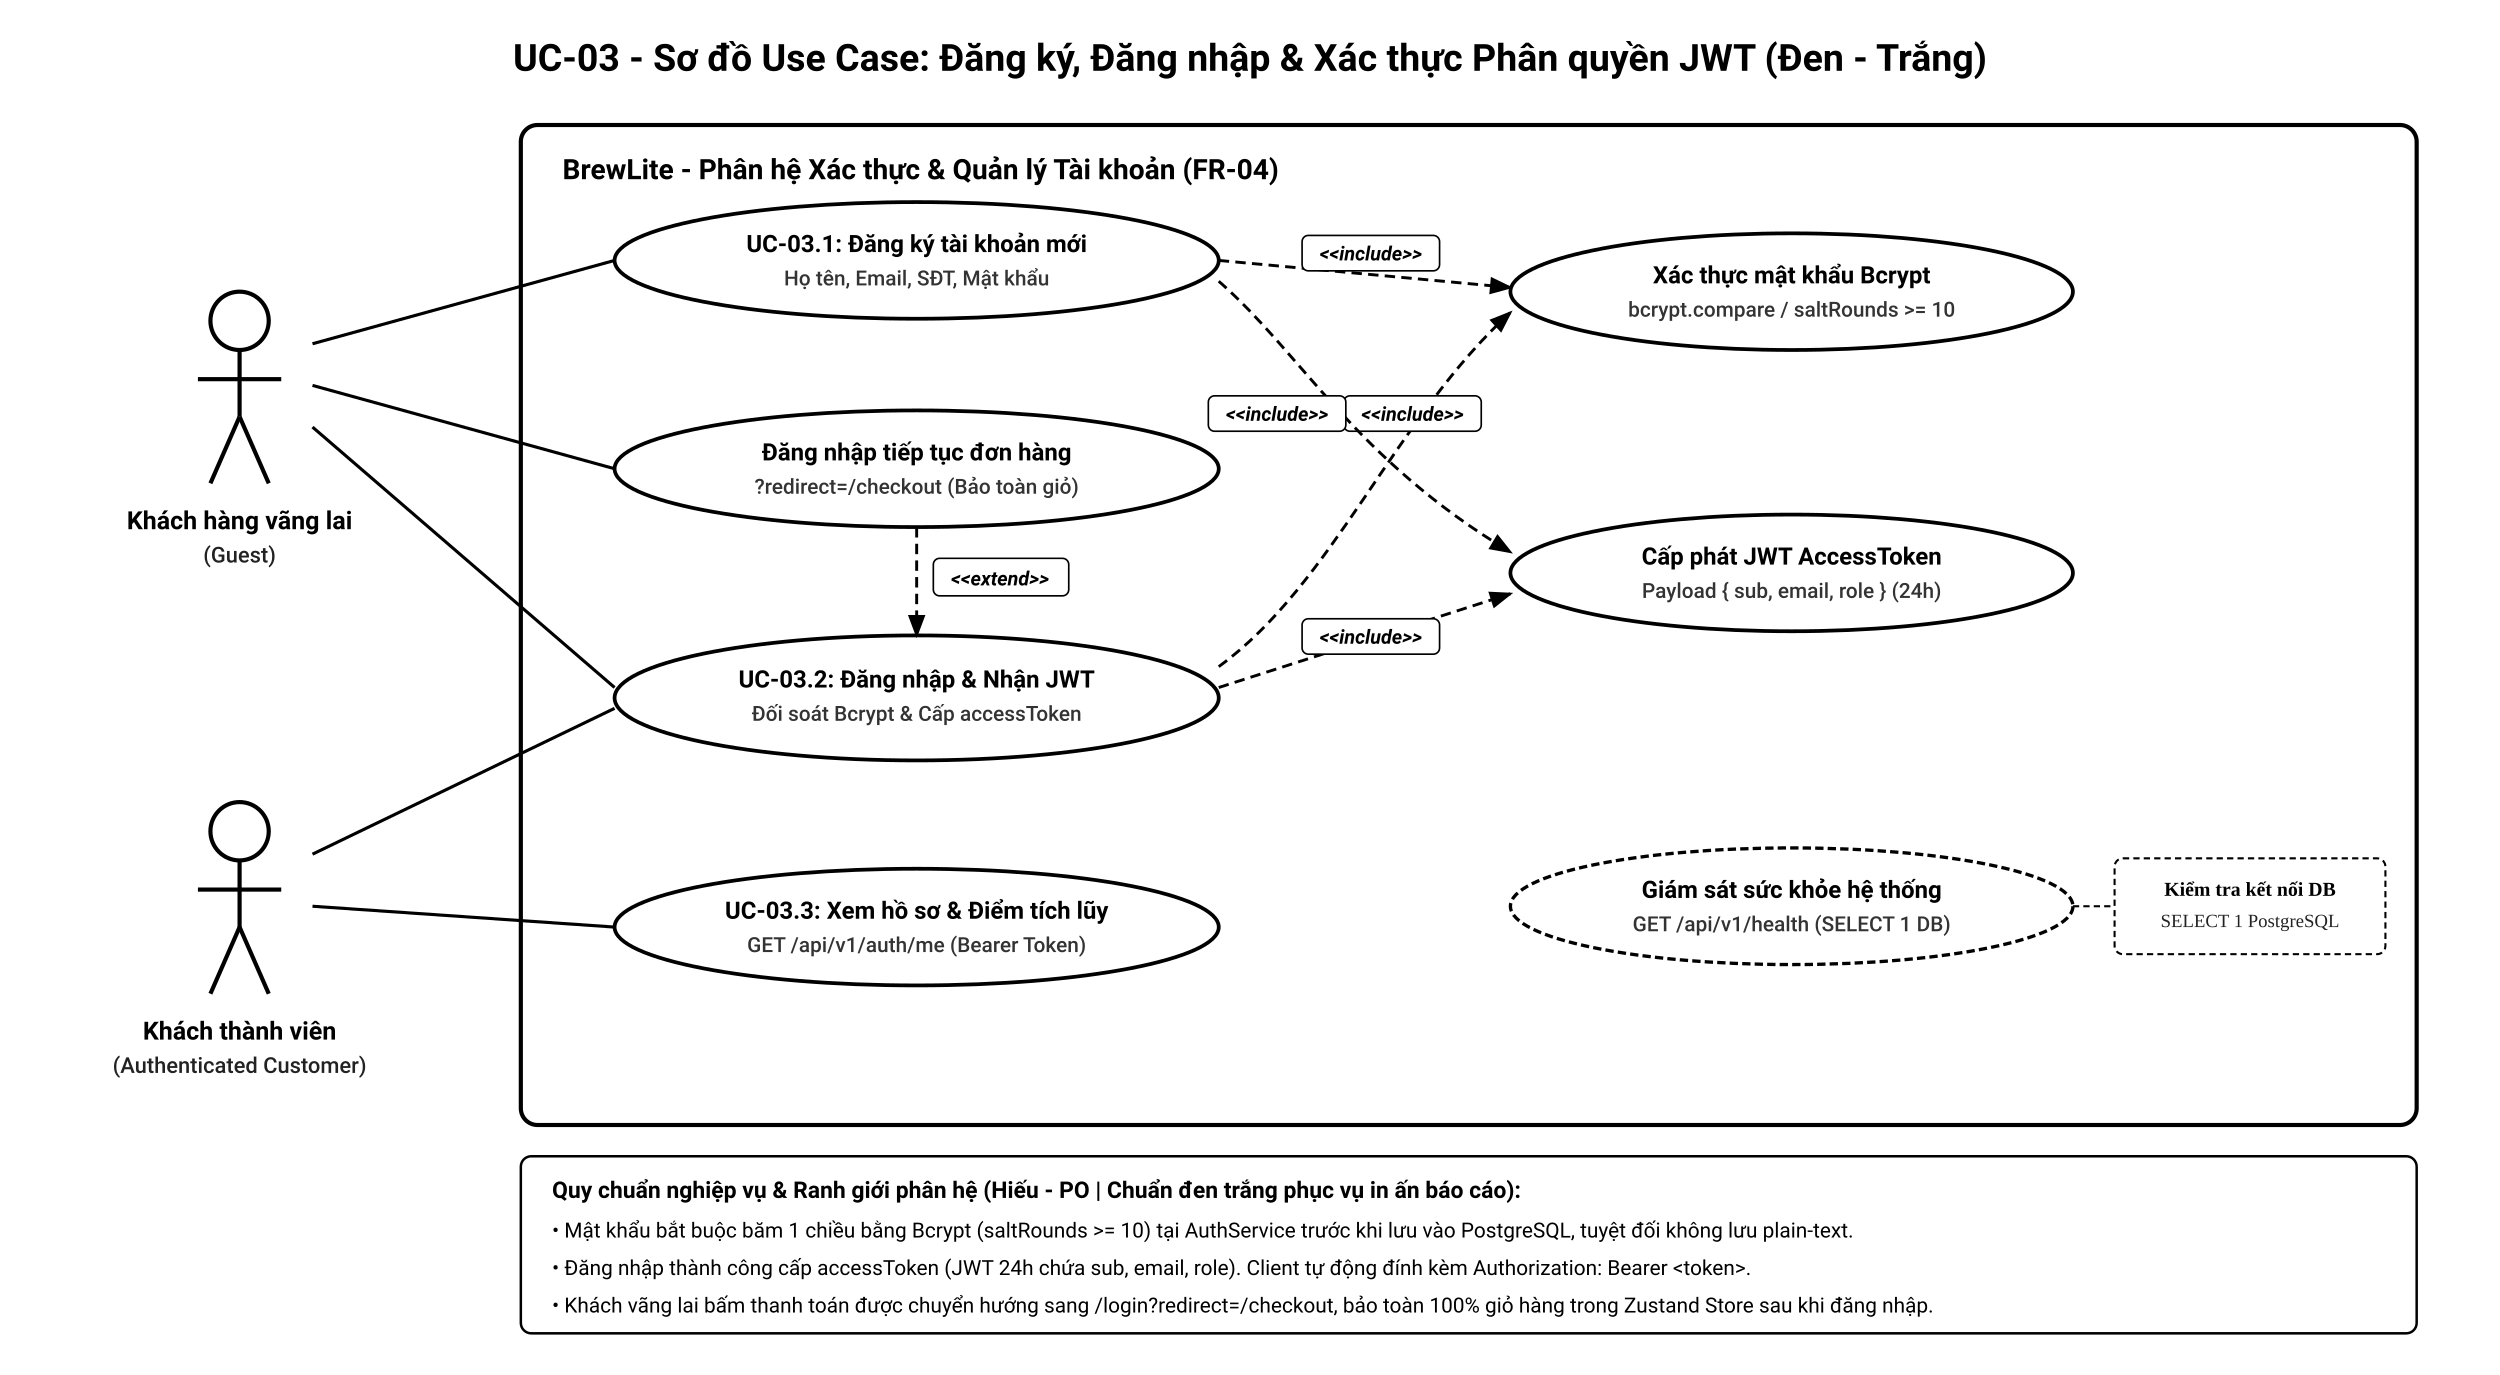
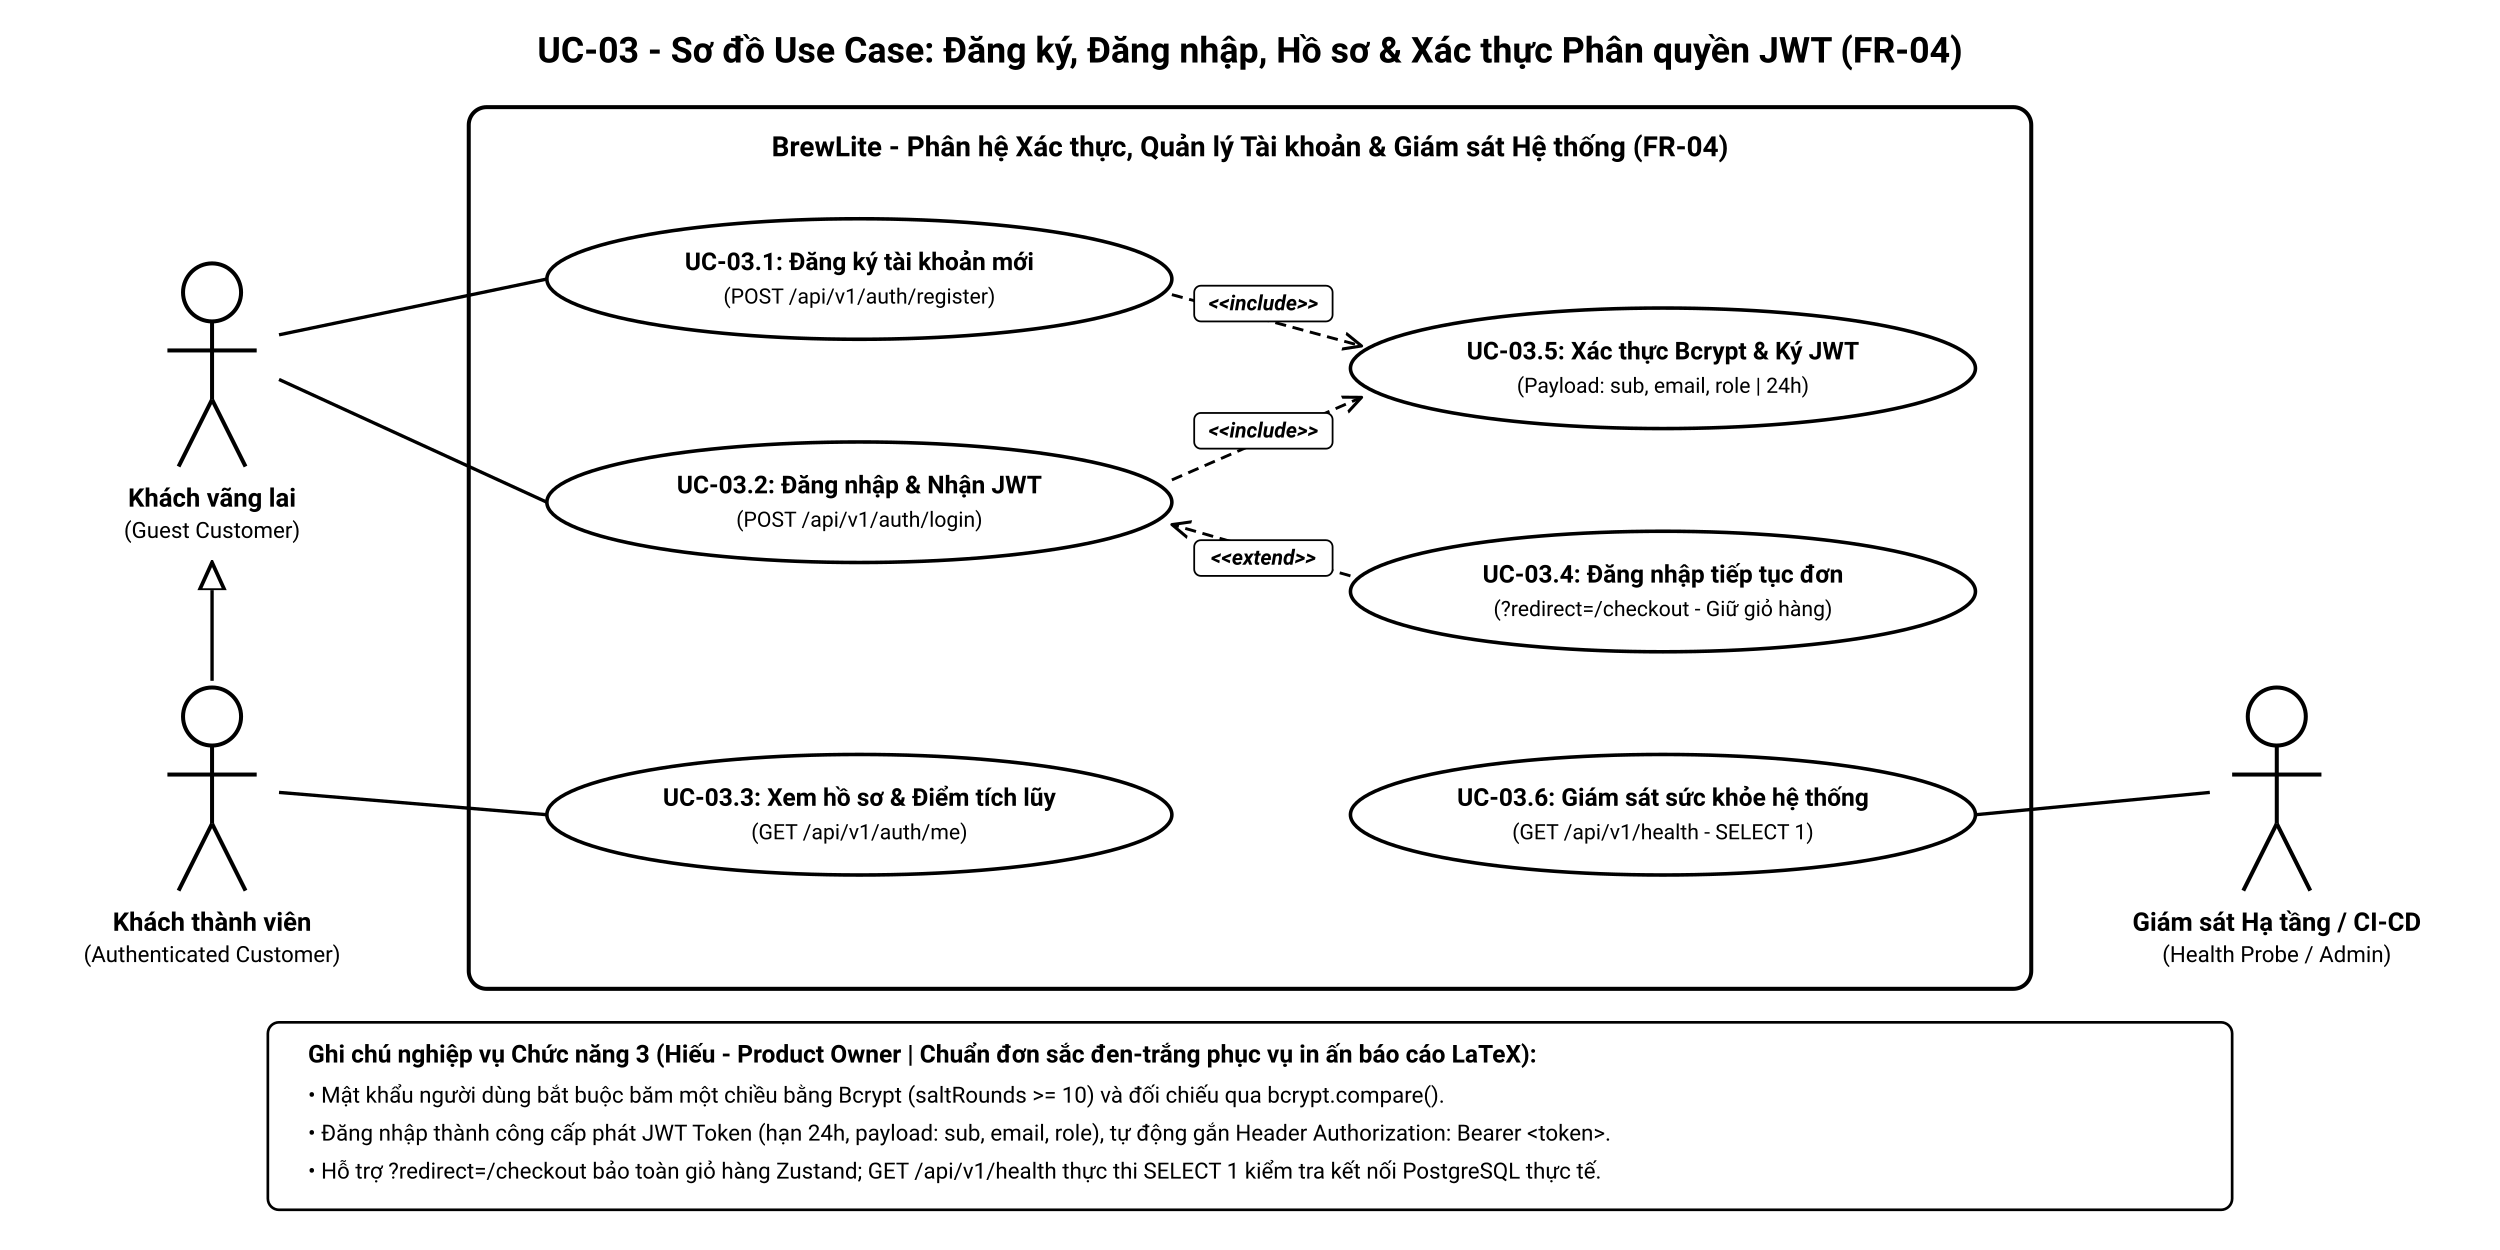
- <svg xmlns="http://www.w3.org/2000/svg" viewBox="0 0 1200 660" width="100%" height="100%">
+ <svg xmlns="http://www.w3.org/2000/svg" viewBox="0 0 1120 560" width="1120" height="560" style="background-color: #ffffff; font-family: -apple-system, BlinkMacSystemFont, 'Segoe UI', Roboto, Helvetica, Arial, sans-serif;">
  <defs>
+     <marker id="arrow-open" viewBox="0 0 10 10" refX="9" refY="5" markerWidth="7" markerHeight="7" orient="auto-start-reverse">
+       <path d="M 0 1 L 9 5 L 0 9" fill="none" stroke="#000000" stroke-width="1.5" stroke-linecap="round" stroke-linejoin="round" />
+     </marker>
+     <marker id="arrow-inherit" viewBox="0 0 12 12" refX="11" refY="6" markerWidth="9" markerHeight="9" orient="auto">
+       <polygon points="0 1, 11 6, 0 11" fill="#ffffff" stroke="#000000" stroke-width="1.5" />
+     </marker>
    <style>
-       .diag-title { font-family: -apple-system, BlinkMacSystemFont, "Segoe UI", Roboto, Helvetica, Arial, sans-serif; font-size: 18px; font-weight: 700; fill: #000000; }
-       .box-boundary { fill: #ffffff; stroke: #000000; stroke-width: 2; rx: 8; }
-       .box-title { font-family: -apple-system, BlinkMacSystemFont, "Segoe UI", Roboto, Helvetica, Arial, sans-serif; font-size: 13.5px; font-weight: 700; fill: #000000; }
-       .actor-name { font-family: -apple-system, BlinkMacSystemFont, "Segoe UI", Roboto, Helvetica, Arial, sans-serif; font-size: 12px; font-weight: 700; fill: #000000; text-anchor: middle; }
-       .actor-role { font-family: -apple-system, BlinkMacSystemFont, "Segoe UI", Roboto, Helvetica, Arial, sans-serif; font-size: 10.5px; font-weight: 500; fill: #222222; text-anchor: middle; }
-       .uc-node { fill: #ffffff; stroke: #000000; stroke-width: 1.8; }
-       .uc-node-tech { fill: #ffffff; stroke: #000000; stroke-width: 1.6; stroke-dasharray: 4 2; }
-       .uc-text-title { font-family: -apple-system, BlinkMacSystemFont, "Segoe UI", Roboto, Helvetica, Arial, sans-serif; font-size: 11.5px; font-weight: 700; fill: #000000; text-anchor: middle; }
-       .uc-text-sub { font-family: -apple-system, BlinkMacSystemFont, "Segoe UI", Roboto, Helvetica, Arial, sans-serif; font-size: 10px; font-weight: 500; fill: #333333; text-anchor: middle; }
-       .line-assoc { stroke: #000000; stroke-width: 1.5; fill: none; }
-       .line-inc-ext { stroke: #000000; stroke-width: 1.4; stroke-dasharray: 5 3; fill: none; marker-end: url(#arrow-black); }
-       .tag-bg { fill: #ffffff; stroke: #000000; stroke-width: 0.8; rx: 3; }
-       .tag-text { font-family: -apple-system, BlinkMacSystemFont, "Segoe UI", Roboto, Helvetica, Arial, sans-serif; font-size: 9.5px; font-style: italic; font-weight: 600; fill: #000000; text-anchor: middle; }
-       .note-box { fill: #ffffff; stroke: #000000; stroke-width: 1; stroke-dasharray: 3 2; rx: 4; }
-       .legend-box { fill: #ffffff; stroke: #000000; stroke-width: 1.2; rx: 5; }
-       .legend-header { font-family: -apple-system, BlinkMacSystemFont, "Segoe UI", Roboto, Helvetica, Arial, sans-serif; font-size: 11px; font-weight: 700; fill: #000000; }
-       .legend-item { font-family: -apple-system, BlinkMacSystemFont, "Segoe UI", Roboto, Helvetica, Arial, sans-serif; font-size: 10px; fill: #000000; }
+       .title { font-size: 16px; font-weight: 700; fill: #000000; text-anchor: middle; }
+       .boundary-box { fill: #ffffff; stroke: #000000; stroke-width: 1.8; rx: 8; ry: 8; }
+       .boundary-title { font-size: 12.5px; font-weight: 700; fill: #000000; text-anchor: middle; }
+       .actor-title { font-size: 11.5px; font-weight: 700; fill: #000000; text-anchor: middle; }
+       .actor-sub { font-size: 10px; fill: #000000; text-anchor: middle; }
+       .uc-ellipse { fill: #ffffff; stroke: #000000; stroke-width: 1.6; }
+       .uc-title { font-size: 11px; font-weight: 700; fill: #000000; text-anchor: middle; }
+       .uc-sub { font-size: 9.5px; fill: #000000; text-anchor: middle; }
+       .assoc-line { stroke: #000000; stroke-width: 1.5; fill: none; }
+       .inherit-line { stroke: #000000; stroke-width: 1.5; fill: none; marker-end: url(#arrow-inherit); }
+       .dep-line { stroke: #000000; stroke-width: 1.3; stroke-dasharray: 5,3; fill: none; marker-end: url(#arrow-open); }
+       .rel-tag-bg { fill: #ffffff; stroke: #000000; stroke-width: 0.8; rx: 3; ry: 3; }
+       .rel-label { font-size: 9.5px; font-style: italic; font-weight: 600; fill: #000000; text-anchor: middle; }
+       .legend-box { fill: #ffffff; stroke: #000000; stroke-width: 1.2; rx: 5; ry: 5; }
+       .legend-title { font-size: 11px; font-weight: 700; fill: #000000; }
+       .legend-text { font-size: 10px; fill: #000000; }
    </style>
-     <marker id="arrow-black" markerWidth="8" markerHeight="6" refX="7" refY="3" orient="auto">
-       <polygon points="0 0, 8 3, 0 6" fill="#000000" />
-     </marker>
  </defs>
  <rect width="100%" height="100%" fill="#ffffff" />
-   <text x="600" y="34" text-anchor="middle" class="diag-title">UC-03 - Sơ đồ Use Case: Đăng ký, Đăng nhập &amp; Xác thực Phân quyền JWT (Đen - Trắng)</text>
-   <rect x="250" y="60" width="910" height="480" class="box-boundary" />
-   <text x="270" y="86" class="box-title">BrewLite - Phân hệ Xác thực &amp; Quản lý Tài khoản (FR-04)</text>
-   <g transform="translate(115, 180)">
-     <circle cx="0" cy="-26" r="14" fill="#ffffff" stroke="#000000" stroke-width="2" />
-     <line x1="0" y1="-12" x2="0" y2="20" stroke="#000000" stroke-width="2" />
-     <line x1="-20" y1="2" x2="20" y2="2" stroke="#000000" stroke-width="2" />
-     <line x1="0" y1="20" x2="-14" y2="52" stroke="#000000" stroke-width="2" />
-     <line x1="0" y1="20" x2="14" y2="52" stroke="#000000" stroke-width="2" />
-     <text x="0" y="74" class="actor-name">Khách hàng vãng lai</text>
-     <text x="0" y="90" class="actor-role">(Guest)</text>
+   <text x="560" y="28" class="title">UC-03 - Sơ đồ Use Case: Đăng ký, Đăng nhập, Hồ sơ &amp; Xác thực Phân quyền JWT (FR-04)</text>
+   <rect x="210" y="48" width="700" height="395" class="boundary-box" />
+   <text x="560" y="70" class="boundary-title">BrewLite - Phân hệ Xác thực, Quản lý Tài khoản &amp; Giám sát Hệ thống (FR-04)</text>
+   <g transform="translate(95, 155)">
+     <circle cx="0" cy="-24" r="13" fill="#ffffff" stroke="#000000" stroke-width="1.8" />
+     <line x1="0" y1="-11" x2="0" y2="24" stroke="#000000" stroke-width="1.8" />
+     <line x1="-20" y1="2" x2="20" y2="2" stroke="#000000" stroke-width="1.8" />
+     <line x1="0" y1="24" x2="-15" y2="54" stroke="#000000" stroke-width="1.8" />
+     <line x1="0" y1="24" x2="15" y2="54" stroke="#000000" stroke-width="1.8" />
+     <text x="0" y="72" class="actor-title">Khách vãng lai</text>
+     <text x="0" y="86" class="actor-sub">(Guest Customer)</text>
  </g>
-   <g transform="translate(115, 425)">
-     <circle cx="0" cy="-26" r="14" fill="#ffffff" stroke="#000000" stroke-width="2" />
-     <line x1="0" y1="-12" x2="0" y2="20" stroke="#000000" stroke-width="2" />
-     <line x1="-20" y1="2" x2="20" y2="2" stroke="#000000" stroke-width="2" />
-     <line x1="0" y1="20" x2="-14" y2="52" stroke="#000000" stroke-width="2" />
-     <line x1="0" y1="20" x2="14" y2="52" stroke="#000000" stroke-width="2" />
-     <text x="0" y="74" class="actor-name">Khách thành viên</text>
-     <text x="0" y="90" class="actor-role">(Authenticated Customer)</text>
+   <g transform="translate(95, 345)">
+     <circle cx="0" cy="-24" r="13" fill="#ffffff" stroke="#000000" stroke-width="1.8" />
+     <line x1="0" y1="-11" x2="0" y2="24" stroke="#000000" stroke-width="1.8" />
+     <line x1="-20" y1="2" x2="20" y2="2" stroke="#000000" stroke-width="1.8" />
+     <line x1="0" y1="24" x2="-15" y2="54" stroke="#000000" stroke-width="1.8" />
+     <line x1="0" y1="24" x2="15" y2="54" stroke="#000000" stroke-width="1.8" />
+     <text x="0" y="72" class="actor-title">Khách thành viên</text>
+     <text x="0" y="86" class="actor-sub">(Authenticated Customer)</text>
  </g>
-   <g transform="translate(440, 125)">
-     <ellipse cx="0" cy="0" rx="145" ry="28" class="uc-node" />
-     <text x="0" y="-4" class="uc-text-title">UC-03.1: Đăng ký tài khoản mới</text>
-     <text x="0" y="12" class="uc-text-sub">Họ tên, Email, SĐT, Mật khẩu</text>
+   <line x1="95" y1="305" x2="95" y2="252" class="inherit-line" />
+   <g transform="translate(1020, 345)">
+     <circle cx="0" cy="-24" r="13" fill="#ffffff" stroke="#000000" stroke-width="1.8" />
+     <line x1="0" y1="-11" x2="0" y2="24" stroke="#000000" stroke-width="1.8" />
+     <line x1="-20" y1="2" x2="20" y2="2" stroke="#000000" stroke-width="1.8" />
+     <line x1="0" y1="24" x2="-15" y2="54" stroke="#000000" stroke-width="1.8" />
+     <line x1="0" y1="24" x2="15" y2="54" stroke="#000000" stroke-width="1.8" />
+     <text x="0" y="72" class="actor-title">Giám sát Hạ tầng / CI-CD</text>
+     <text x="0" y="86" class="actor-sub">(Health Probe / Admin)</text>
  </g>
-   <g transform="translate(440, 225)">
-     <ellipse cx="0" cy="0" rx="145" ry="28" class="uc-node" />
-     <text x="0" y="-4" class="uc-text-title">Đăng nhập tiếp tục đơn hàng</text>
-     <text x="0" y="12" class="uc-text-sub">?redirect=/checkout (Bảo toàn giỏ)</text>
+   <g transform="translate(385, 125)">
+     <ellipse cx="0" cy="0" rx="140" ry="27" class="uc-ellipse" />
+     <text x="0" y="-4" class="uc-title">UC-03.1: Đăng ký tài khoản mới</text>
+     <text x="0" y="11" class="uc-sub">(POST /api/v1/auth/register)</text>
  </g>
-   <g transform="translate(440, 335)">
-     <ellipse cx="0" cy="0" rx="145" ry="30" class="uc-node" />
-     <text x="0" y="-5" class="uc-text-title">UC-03.2: Đăng nhập &amp; Nhận JWT</text>
-     <text x="0" y="11" class="uc-text-sub">Đối soát Bcrypt &amp; Cấp accessToken</text>
+   <g transform="translate(385, 225)">
+     <ellipse cx="0" cy="0" rx="140" ry="27" class="uc-ellipse" />
+     <text x="0" y="-4" class="uc-title">UC-03.2: Đăng nhập &amp; Nhận JWT</text>
+     <text x="0" y="11" class="uc-sub">(POST /api/v1/auth/login)</text>
  </g>
-   <g transform="translate(440, 445)">
-     <ellipse cx="0" cy="0" rx="145" ry="28" class="uc-node" />
-     <text x="0" y="-4" class="uc-text-title">UC-03.3: Xem hồ sơ &amp; Điểm tích lũy</text>
-     <text x="0" y="12" class="uc-text-sub">GET /api/v1/auth/me (Bearer Token)</text>
+   <g transform="translate(385, 365)">
+     <ellipse cx="0" cy="0" rx="140" ry="27" class="uc-ellipse" />
+     <text x="0" y="-4" class="uc-title">UC-03.3: Xem hồ sơ &amp; Điểm tích lũy</text>
+     <text x="0" y="11" class="uc-sub">(GET /api/v1/auth/me)</text>
  </g>
-   <g transform="translate(860, 140)">
-     <ellipse cx="0" cy="0" rx="135" ry="28" class="uc-node" />
-     <text x="0" y="-4" class="uc-text-title">Xác thực mật khẩu Bcrypt</text>
-     <text x="0" y="12" class="uc-text-sub">bcrypt.compare / saltRounds &gt;= 10</text>
+   <g transform="translate(745, 165)">
+     <ellipse cx="0" cy="0" rx="140" ry="27" class="uc-ellipse" />
+     <text x="0" y="-4" class="uc-title">UC-03.5: Xác thực Bcrypt &amp; Ký JWT</text>
+     <text x="0" y="11" class="uc-sub">(Payload: sub, email, role | 24h)</text>
  </g>
-   <g transform="translate(860, 275)">
-     <ellipse cx="0" cy="0" rx="135" ry="28" class="uc-node" />
-     <text x="0" y="-4" class="uc-text-title">Cấp phát JWT AccessToken</text>
-     <text x="0" y="12" class="uc-text-sub">Payload { sub, email, role } (24h)</text>
+   <g transform="translate(745, 265)">
+     <ellipse cx="0" cy="0" rx="140" ry="27" class="uc-ellipse" />
+     <text x="0" y="-4" class="uc-title">UC-03.4: Đăng nhập tiếp tục đơn</text>
+     <text x="0" y="11" class="uc-sub">(?redirect=/checkout - Giữ giỏ hàng)</text>
  </g>
-   <g transform="translate(860, 435)">
-     <ellipse cx="0" cy="0" rx="135" ry="28" class="uc-node-tech" />
-     <text x="0" y="-4" class="uc-text-title">Giám sát sức khỏe hệ thống</text>
-     <text x="0" y="12" class="uc-text-sub">GET /api/v1/health (SELECT 1 DB)</text>
+   <g transform="translate(745, 365)">
+     <ellipse cx="0" cy="0" rx="140" ry="27" class="uc-ellipse" />
+     <text x="0" y="-4" class="uc-title">UC-03.6: Giám sát sức khỏe hệ thống</text>
+     <text x="0" y="11" class="uc-sub">(GET /api/v1/health - SELECT 1)</text>
  </g>
-   <line x1="150" y1="165" x2="295" y2="125" class="line-assoc" />
-   <line x1="150" y1="185" x2="295" y2="225" class="line-assoc" />
-   <line x1="150" y1="205" x2="295" y2="330" class="line-assoc" />
-   <line x1="150" y1="410" x2="295" y2="340" class="line-assoc" />
-   <line x1="150" y1="435" x2="295" y2="445" class="line-assoc" />
-   <line x1="440" y1="253" x2="440" y2="305" class="line-inc-ext" />
-   <rect x="448" y="268" width="65" height="18" class="tag-bg" />
-   <text x="480" y="281" class="tag-text">&lt;&lt;extend&gt;&gt;</text>
-   <line x1="585" y1="125" x2="725" y2="138" class="line-inc-ext" />
-   <rect x="625" y="113" width="66" height="17" class="tag-bg" />
-   <text x="658" y="125" class="tag-text">&lt;&lt;include&gt;&gt;</text>
-   <line x1="585" y1="330" x2="725" y2="285" class="line-inc-ext" />
-   <rect x="625" y="297" width="66" height="17" class="tag-bg" />
-   <text x="658" y="309" class="tag-text">&lt;&lt;include&gt;&gt;</text>
-   <path d="M 585 320 C 640 280, 670 200, 725 150" class="line-inc-ext" />
-   <rect x="645" y="190" width="66" height="17" class="tag-bg" />
-   <text x="678" y="202" class="tag-text">&lt;&lt;include&gt;&gt;</text>
-   <path d="M 585 135 C 625 170, 650 220, 725 265" class="line-inc-ext" />
-   <rect x="580" y="190" width="66" height="17" class="tag-bg" />
-   <text x="613" y="202" class="tag-text">&lt;&lt;include&gt;&gt;</text>
-   <line x1="995" y1="435" x2="1015" y2="435" stroke="#000000" stroke-width="1" stroke-dasharray="3 2" />
-   <rect x="1015" y="412" width="130" height="46" class="note-box" />
-   <text x="1080" y="430" text-anchor="middle" font-size="9.5" font-weight="bold" fill="#000000">Kiểm tra kết nối DB</text>
-   <text x="1080" y="445" text-anchor="middle" font-size="9" fill="#222222">SELECT 1 PostgreSQL</text>
-   <rect x="250" y="555" width="910" height="85" class="legend-box" />
-   <text x="265" y="575" class="legend-header">Quy chuẩn nghiệp vụ &amp; Ranh giới phân hệ (Hiếu - PO | Chuẩn đen trắng phục vụ in ấn báo cáo):</text>
-   <text x="265" y="594" class="legend-item">• Mật khẩu bắt buộc băm 1 chiều bằng Bcrypt (saltRounds &gt;= 10) tại AuthService trước khi lưu vào PostgreSQL, tuyệt đối không lưu plain-text.</text>
-   <text x="265" y="612" class="legend-item">• Đăng nhập thành công cấp accessToken (JWT 24h chứa sub, email, role). Client tự động đính kèm Authorization: Bearer &lt;token&gt;.</text>
-   <text x="265" y="630" class="legend-item">• Khách vãng lai bấm thanh toán được chuyển hướng sang /login?redirect=/checkout, bảo toàn 100% giỏ hàng trong Zustand Store sau khi đăng nhập.</text>
+   <line x1="125" y1="150" x2="245" y2="125" class="assoc-line" />
+   <line x1="125" y1="170" x2="245" y2="225" class="assoc-line" />
+   <line x1="125" y1="355" x2="245" y2="365" class="assoc-line" />
+   <line x1="885" y1="365" x2="990" y2="355" class="assoc-line" />
+   <line x1="525" y1="132" x2="610" y2="155" class="dep-line" />
+   <rect x="535" y="128" width="62" height="16" class="rel-tag-bg" />
+   <text x="566" y="139" class="rel-label">&lt;&lt;include&gt;&gt;</text>
+   <line x1="525" y1="215" x2="610" y2="178" class="dep-line" />
+   <rect x="535" y="185" width="62" height="16" class="rel-tag-bg" />
+   <text x="566" y="196" class="rel-label">&lt;&lt;include&gt;&gt;</text>
+   <line x1="605" y1="258" x2="525" y2="235" class="dep-line" />
+   <rect x="535" y="242" width="62" height="16" class="rel-tag-bg" />
+   <text x="566" y="253" class="rel-label">&lt;&lt;extend&gt;&gt;</text>
+   <rect x="120" y="458" width="880" height="84" class="legend-box" />
+   <text x="138" y="476" class="legend-title">Ghi chú nghiệp vụ Chức năng 3 (Hiếu - Product Owner | Chuẩn đơn sắc đen-trắng phục vụ in ấn báo cáo LaTeX):</text>
+   <text x="138" y="494" class="legend-text">• Mật khẩu người dùng bắt buộc băm một chiều bằng Bcrypt (saltRounds &gt;= 10) và đối chiếu qua bcrypt.compare().</text>
+   <text x="138" y="511" class="legend-text">• Đăng nhập thành công cấp phát JWT Token (hạn 24h, payload: sub, email, role), tự động gắn Header Authorization: Bearer &lt;token&gt;.</text>
+   <text x="138" y="528" class="legend-text">• Hỗ trợ ?redirect=/checkout bảo toàn giỏ hàng Zustand; GET /api/v1/health thực thi SELECT 1 kiểm tra kết nối PostgreSQL thực tế.</text>
</svg>
